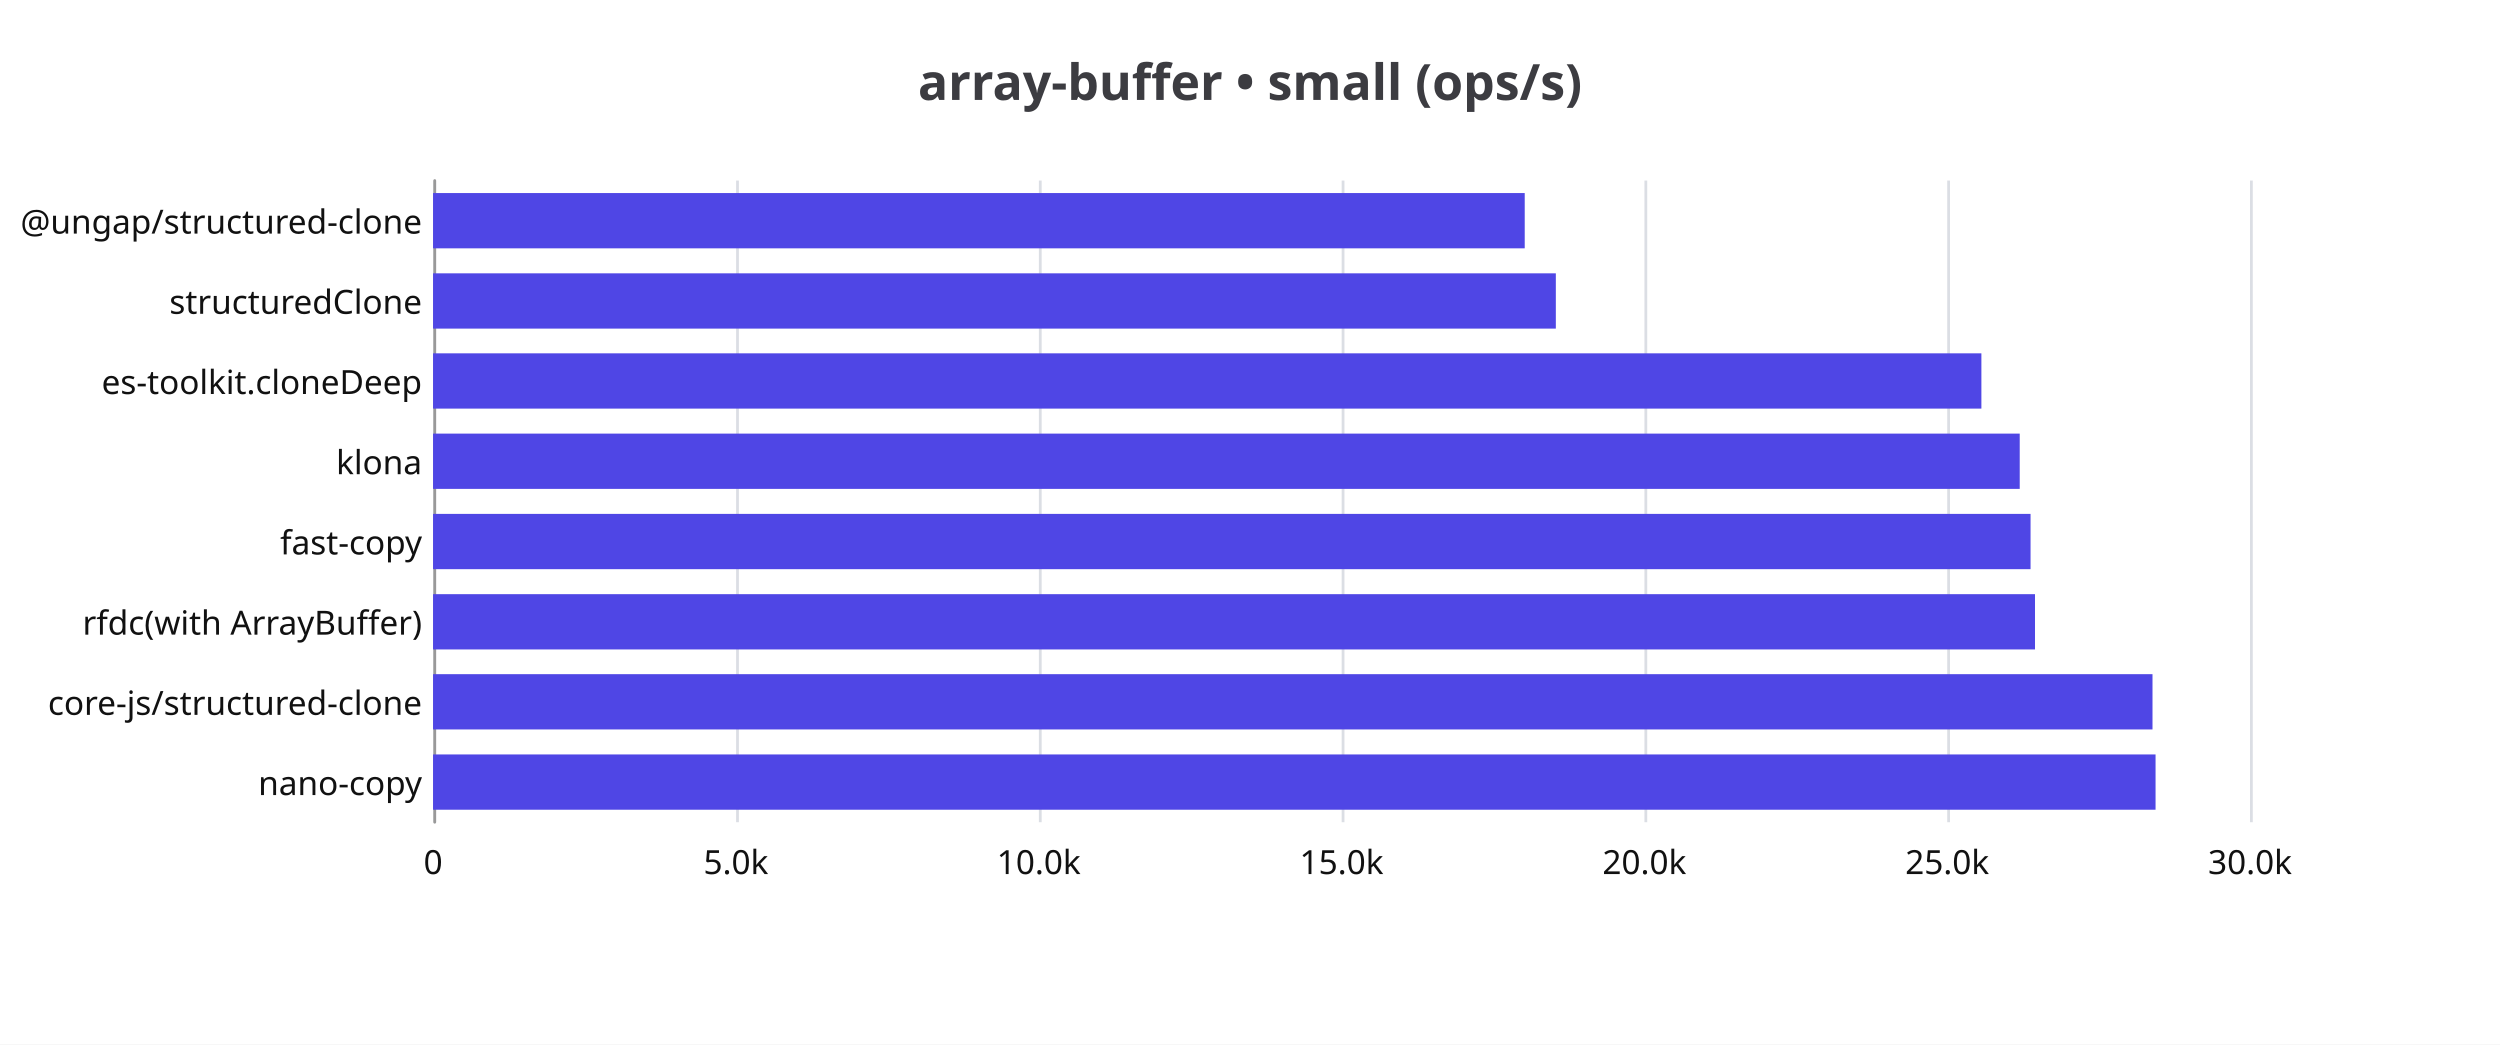
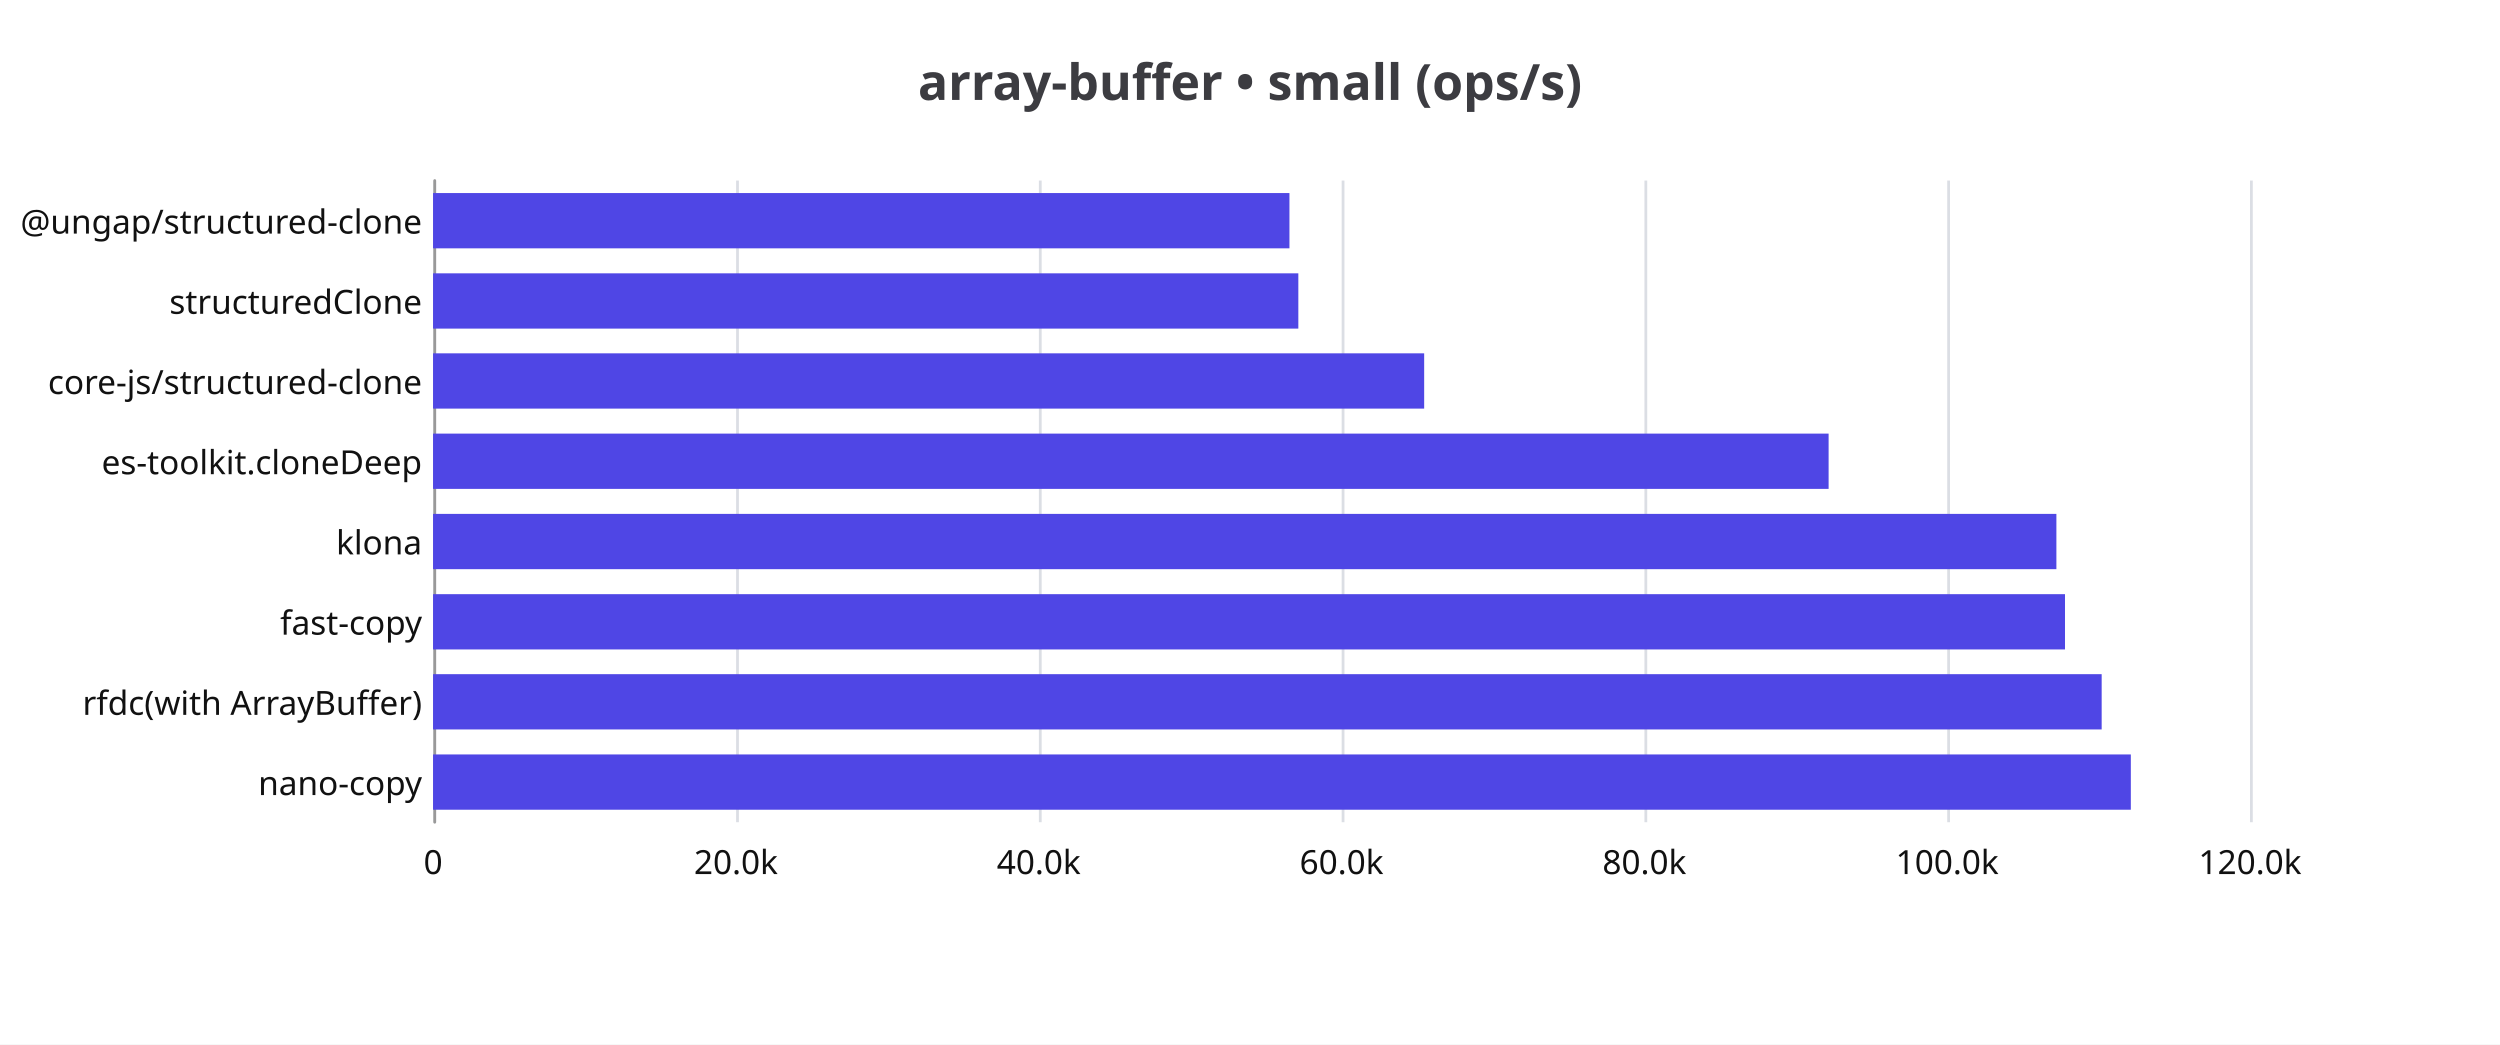
<svg xmlns="http://www.w3.org/2000/svg" width="900" height="376" version="1.1" baseProfile="full" viewBox="0 0 900 376">
  <rect width="900" height="376" x="0" y="0" fill="#ffffff" />
  <path d="M156.5 65L156.5 296" fill="none" pointer-events="visible" stroke="#dbdee4" class="zr10-cls-20" />
  <path d="M265.5 65L265.5 296" fill="none" pointer-events="visible" stroke="#dbdee4" class="zr10-cls-20" />
  <path d="M374.5 65L374.5 296" fill="none" pointer-events="visible" stroke="#dbdee4" class="zr10-cls-20" />
  <path d="M483.5 65L483.5 296" fill="none" pointer-events="visible" stroke="#dbdee4" class="zr10-cls-20" />
  <path d="M592.5 65L592.5 296" fill="none" pointer-events="visible" stroke="#dbdee4" class="zr10-cls-20" />
  <path d="M701.5 65L701.5 296" fill="none" pointer-events="visible" stroke="#dbdee4" class="zr10-cls-20" />
  <path d="M810.5 65L810.5 296" fill="none" pointer-events="visible" stroke="#dbdee4" class="zr10-cls-20" />
  <path d="M156.5 296L156.5 65" fill="none" pointer-events="visible" stroke="#999" stroke-linecap="round" class="zr10-cls-20" />
  <text dominant-baseline="central" text-anchor="end" style="font-size:12px;font-family:Microsoft YaHei;" xml:space="preserve" transform="translate(151.92 281.5625)" fill="#111">    nano-copy</text>
-   <text dominant-baseline="central" text-anchor="end" style="font-size:12px;font-family:Microsoft YaHei;" xml:space="preserve" transform="translate(151.92 252.6875)" fill="#111">    core-js/structured-clone</text>
-   <text dominant-baseline="central" text-anchor="end" style="font-size:12px;font-family:Microsoft YaHei;" xml:space="preserve" transform="translate(151.92 223.8125)" fill="#111">    rfdc(with ArrayBuffer)</text>
-   <text dominant-baseline="central" text-anchor="end" style="font-size:12px;font-family:Microsoft YaHei;" xml:space="preserve" transform="translate(151.92 194.9375)" fill="#111">    fast-copy</text>
-   <text dominant-baseline="central" text-anchor="end" style="font-size:12px;font-family:Microsoft YaHei;" xml:space="preserve" transform="translate(151.92 166.0625)" fill="#111">    klona</text>
-   <text dominant-baseline="central" text-anchor="end" style="font-size:12px;font-family:Microsoft YaHei;" xml:space="preserve" transform="translate(151.92 137.1875)" fill="#111">    es-toolkit.cloneDeep</text>
+   <text dominant-baseline="central" text-anchor="end" style="font-size:12px;font-family:Microsoft YaHei;" xml:space="preserve" transform="translate(151.92 252.6875)" fill="#111">    rfdc(with ArrayBuffer)</text>
+   <text dominant-baseline="central" text-anchor="end" style="font-size:12px;font-family:Microsoft YaHei;" xml:space="preserve" transform="translate(151.92 223.8125)" fill="#111">    fast-copy</text>
+   <text dominant-baseline="central" text-anchor="end" style="font-size:12px;font-family:Microsoft YaHei;" xml:space="preserve" transform="translate(151.92 194.9375)" fill="#111">    klona</text>
+   <text dominant-baseline="central" text-anchor="end" style="font-size:12px;font-family:Microsoft YaHei;" xml:space="preserve" transform="translate(151.92 166.0625)" fill="#111">    es-toolkit.cloneDeep</text>
+   <text dominant-baseline="central" text-anchor="end" style="font-size:12px;font-family:Microsoft YaHei;" xml:space="preserve" transform="translate(151.92 137.1875)" fill="#111">    core-js/structured-clone</text>
  <text dominant-baseline="central" text-anchor="end" style="font-size:12px;font-family:Microsoft YaHei;" xml:space="preserve" transform="translate(151.92 108.3125)" fill="#111">    structuredClone</text>
  <text dominant-baseline="central" text-anchor="end" style="font-size:12px;font-family:Microsoft YaHei;" xml:space="preserve" transform="translate(151.92 79.4375)" fill="#111">    @ungap/structured-clone</text>
  <text dominant-baseline="central" text-anchor="middle" style="font-size:12px;font-family:Microsoft YaHei;" y="6" transform="translate(155.92 304)" fill="#111">0</text>
-   <text dominant-baseline="central" text-anchor="middle" style="font-size:12px;font-family:Microsoft YaHei;" y="6" transform="translate(264.9333 304)" fill="#111">5.0k</text>
-   <text dominant-baseline="central" text-anchor="middle" style="font-size:12px;font-family:Microsoft YaHei;" y="6" transform="translate(373.9467 304)" fill="#111">10.0k</text>
-   <text dominant-baseline="central" text-anchor="middle" style="font-size:12px;font-family:Microsoft YaHei;" y="6" transform="translate(482.96 304)" fill="#111">15.0k</text>
-   <text dominant-baseline="central" text-anchor="middle" style="font-size:12px;font-family:Microsoft YaHei;" y="6" transform="translate(591.9733 304)" fill="#111">20.0k</text>
-   <text dominant-baseline="central" text-anchor="middle" style="font-size:12px;font-family:Microsoft YaHei;" y="6" transform="translate(700.9867 304)" fill="#111">25.0k</text>
-   <text dominant-baseline="central" text-anchor="middle" style="font-size:12px;font-family:Microsoft YaHei;" y="6" transform="translate(810 304)" fill="#111">30.0k</text>
-   <path d="M155.9 271.6l620.1 0l0 19.9l-620.1 0Z" fill="#4F46E5" ecmeta_series_index="0" ecmeta_data_index="0" ecmeta_ssr_type="chart" class="zr10-cls-21" />
-   <path d="M155.9 242.7l619 0l0 19.9l-619 0Z" fill="#4F46E5" ecmeta_series_index="0" ecmeta_data_index="1" ecmeta_ssr_type="chart" class="zr10-cls-21" />
-   <path d="M155.9 213.9l576.7 0l0 19.9l-576.7 0Z" fill="#4F46E5" ecmeta_series_index="0" ecmeta_data_index="2" ecmeta_ssr_type="chart" class="zr10-cls-21" />
-   <path d="M155.9 185l575.1 0l0 19.9l-575.1 0Z" fill="#4F46E5" ecmeta_series_index="0" ecmeta_data_index="3" ecmeta_ssr_type="chart" class="zr10-cls-21" />
-   <path d="M155.9 156.1l571.2 0l0 19.9l-571.2 0Z" fill="#4F46E5" ecmeta_series_index="0" ecmeta_data_index="4" ecmeta_ssr_type="chart" class="zr10-cls-21" />
-   <path d="M155.9 127.2l557.4 0l0 19.9l-557.4 0Z" fill="#4F46E5" ecmeta_series_index="0" ecmeta_data_index="5" ecmeta_ssr_type="chart" class="zr10-cls-21" />
-   <path d="M155.9 98.4l404.2 0l0 19.9l-404.2 0Z" fill="#4F46E5" ecmeta_series_index="0" ecmeta_data_index="6" ecmeta_ssr_type="chart" class="zr10-cls-21" />
-   <path d="M155.9 69.5l393 0l0 19.9l-393 0Z" fill="#4F46E5" ecmeta_series_index="0" ecmeta_data_index="7" ecmeta_ssr_type="chart" class="zr10-cls-21" />
+   <text dominant-baseline="central" text-anchor="middle" style="font-size:12px;font-family:Microsoft YaHei;" y="6" transform="translate(264.9333 304)" fill="#111">20.0k</text>
+   <text dominant-baseline="central" text-anchor="middle" style="font-size:12px;font-family:Microsoft YaHei;" y="6" transform="translate(373.9467 304)" fill="#111">40.0k</text>
+   <text dominant-baseline="central" text-anchor="middle" style="font-size:12px;font-family:Microsoft YaHei;" y="6" transform="translate(482.96 304)" fill="#111">60.0k</text>
+   <text dominant-baseline="central" text-anchor="middle" style="font-size:12px;font-family:Microsoft YaHei;" y="6" transform="translate(591.9733 304)" fill="#111">80.0k</text>
+   <text dominant-baseline="central" text-anchor="middle" style="font-size:12px;font-family:Microsoft YaHei;" y="6" transform="translate(700.9867 304)" fill="#111">100.0k</text>
+   <text dominant-baseline="central" text-anchor="middle" style="font-size:12px;font-family:Microsoft YaHei;" y="6" transform="translate(810 304)" fill="#111">120.0k</text>
+   <path d="M155.9 271.6l611.2 0l0 19.9l-611.2 0Z" fill="#4F46E5" ecmeta_series_index="0" ecmeta_data_index="0" ecmeta_ssr_type="chart" class="zr10-cls-21" />
+   <path d="M155.9 242.7l600.7 0l0 19.9l-600.7 0Z" fill="#4F46E5" ecmeta_series_index="0" ecmeta_data_index="1" ecmeta_ssr_type="chart" class="zr10-cls-21" />
+   <path d="M155.9 213.9l587.5 0l0 19.9l-587.5 0Z" fill="#4F46E5" ecmeta_series_index="0" ecmeta_data_index="2" ecmeta_ssr_type="chart" class="zr10-cls-21" />
+   <path d="M155.9 185l584.4 0l0 19.9l-584.4 0Z" fill="#4F46E5" ecmeta_series_index="0" ecmeta_data_index="3" ecmeta_ssr_type="chart" class="zr10-cls-21" />
+   <path d="M155.9 156.1l502.4 0l0 19.9l-502.4 0Z" fill="#4F46E5" ecmeta_series_index="0" ecmeta_data_index="4" ecmeta_ssr_type="chart" class="zr10-cls-21" />
+   <path d="M155.9 127.2l356.8 0l0 19.9l-356.8 0Z" fill="#4F46E5" ecmeta_series_index="0" ecmeta_data_index="5" ecmeta_ssr_type="chart" class="zr10-cls-21" />
+   <path d="M155.9 98.4l311.5 0l0 19.9l-311.5 0Z" fill="#4F46E5" ecmeta_series_index="0" ecmeta_data_index="6" ecmeta_ssr_type="chart" class="zr10-cls-21" />
+   <path d="M155.9 69.5l308.3 0l0 19.9l-308.3 0Z" fill="#4F46E5" ecmeta_series_index="0" ecmeta_data_index="7" ecmeta_ssr_type="chart" class="zr10-cls-21" />
  <path d="M-116.7 -5l233.4 0l0 28l-233.4 0Z" transform="translate(450 20)" fill="rgb(0,0,0)" fill-opacity="0" stroke="#3c3c41" stroke-width="0" class="zr10-cls-20" />
  <text dominant-baseline="central" text-anchor="middle" style="font-size:18px;font-family:Microsoft YaHei;font-weight:bold;" xml:space="preserve" y="9" transform="translate(450 20)" fill="#3c3c41">array-buffer • small (ops/s)</text>
  <style>
.zr10-cls-20:hover {
pointer-events:none;
}
.zr10-cls-21:hover {
cursor:pointer;
fill:rgba(86,77,251,1);
}



</style>
</svg>
